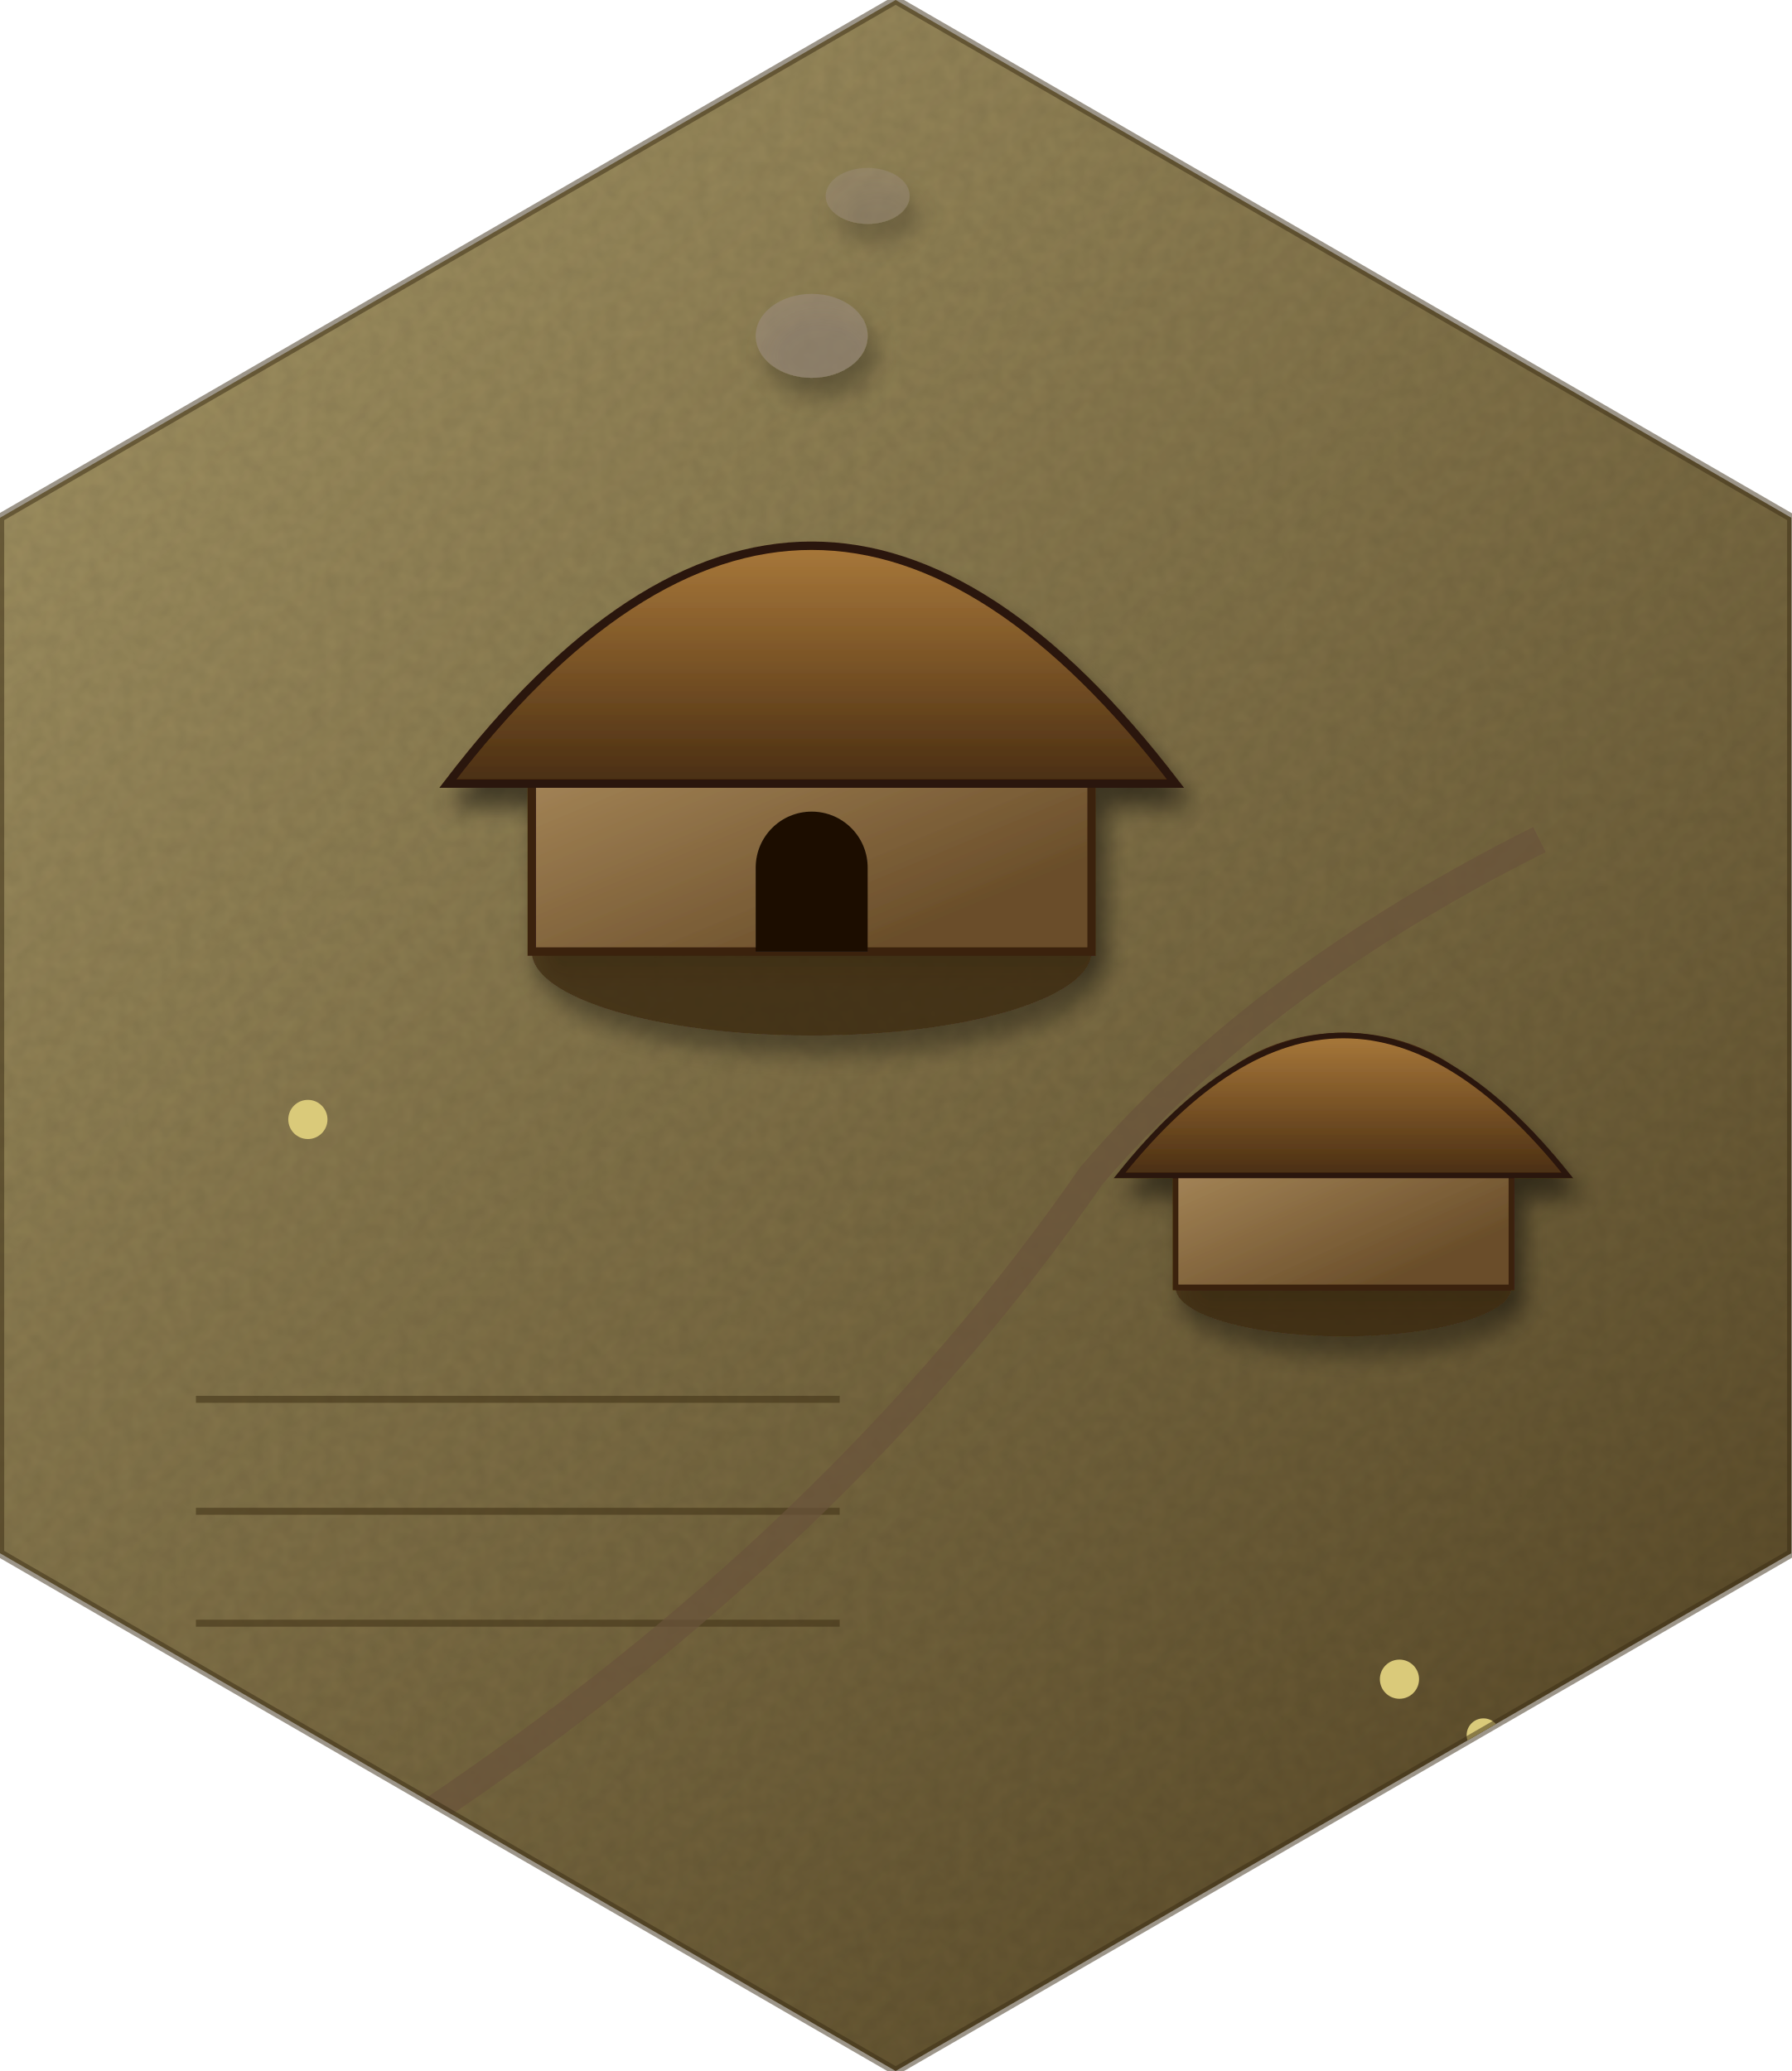
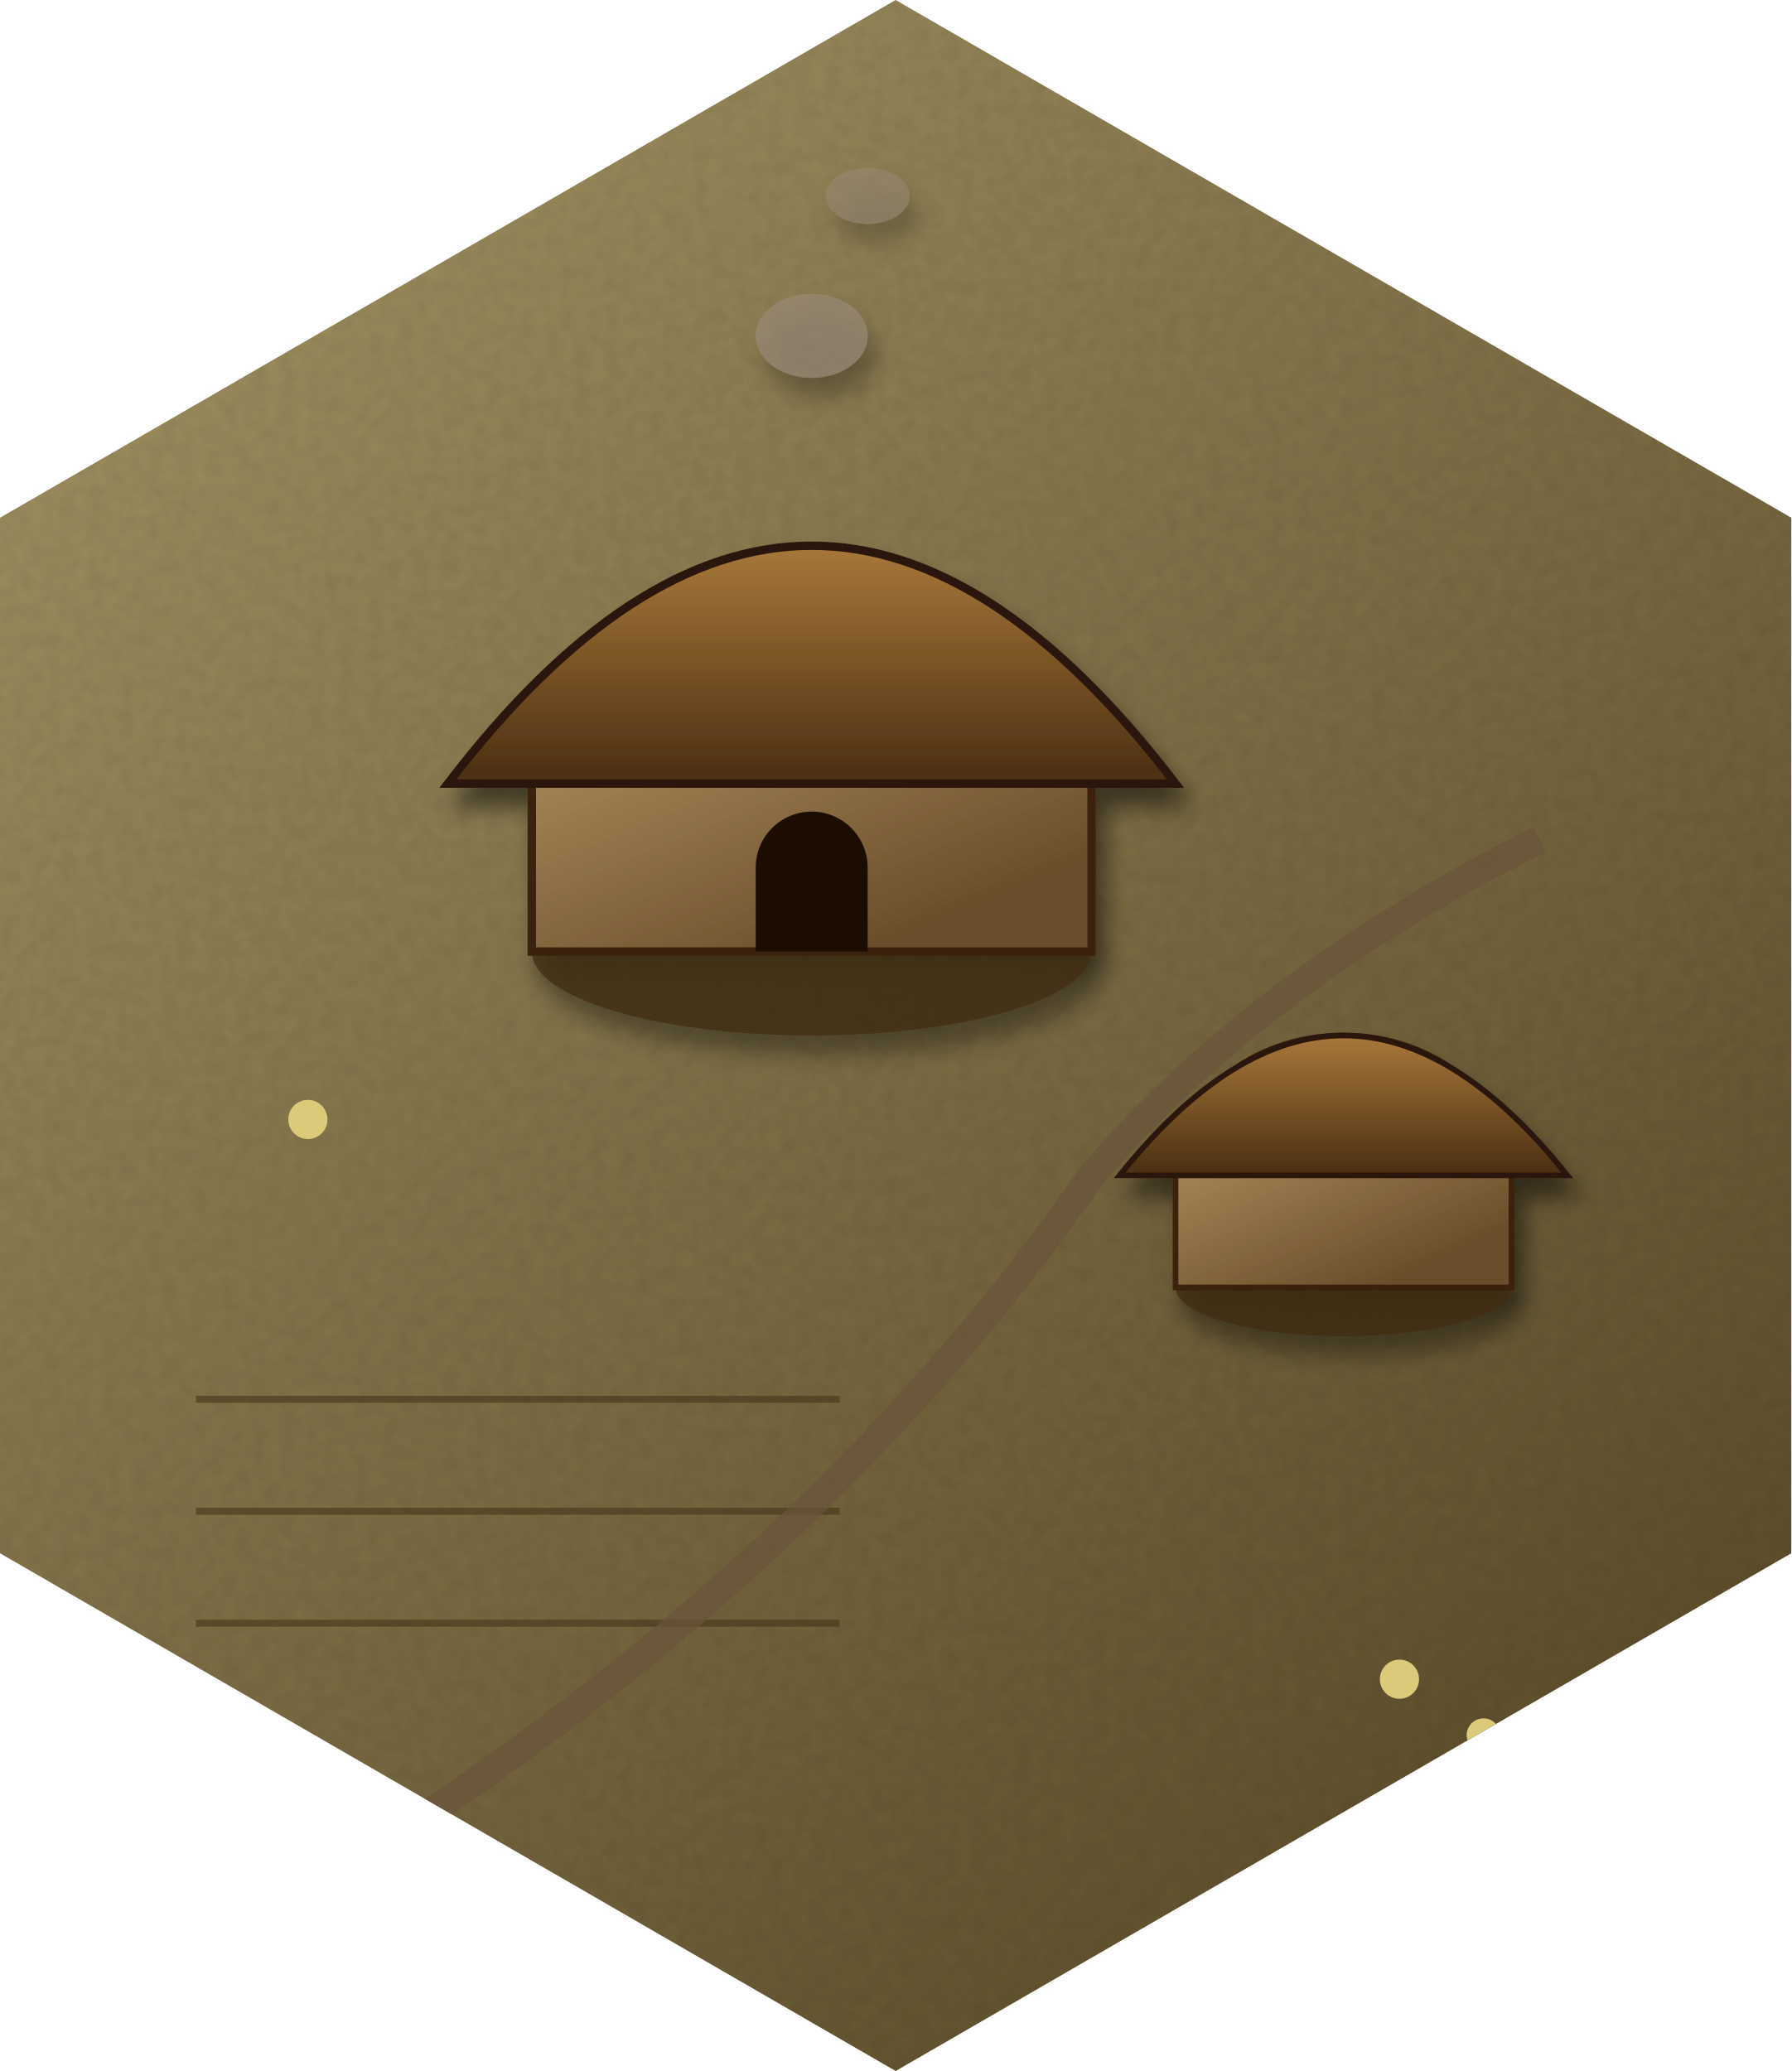
<svg xmlns="http://www.w3.org/2000/svg" viewBox="0 0 128 148" preserveAspectRatio="xMidYMid meet">
  <defs>
    <clipPath id="hex">
      <polygon points="64,0 128,37 128,111 64,148 0,111 0,37" />
    </clipPath>
    <linearGradient id="lg-base" x1="0" y1="0" x2="0.8" y2="1">
      <stop offset="0" stop-color="#a89968" />
      <stop offset="1" stop-color="#5a4a28" />
    </linearGradient>
    <linearGradient id="lg-thatch" x1="0" y1="0" x2="0" y2="1">
      <stop offset="0" stop-color="#a8783a" />
      <stop offset="1" stop-color="#4a2e12" />
    </linearGradient>
    <linearGradient id="lg-wattle" x1="0" y1="0" x2="0.6" y2="1">
      <stop offset="0" stop-color="#caa874" />
      <stop offset="1" stop-color="#6a4e2a" />
    </linearGradient>
    <filter id="nz" x="0" y="0" width="1" height="1">
      <feTurbulence type="fractalNoise" baseFrequency="0.95" numOctaves="2" seed="83" />
      <feColorMatrix values="0 0 0 0 0  0 0 0 0 0  0 0 0 0 0  0 0 0 0.2 0" />
      <feComposite in2="SourceGraphic" operator="in" />
    </filter>
    <filter id="ds" x="-30%" y="-30%" width="160%" height="160%">
      <feGaussianBlur in="SourceAlpha" stdDeviation="0.8" />
      <feOffset dx="0.7" dy="1.4" />
      <feComponentTransfer>
        <feFuncA type="linear" slope="0.5" />
      </feComponentTransfer>
      <feMerge>
        <feMergeNode />
        <feMergeNode in="SourceGraphic" />
      </feMerge>
    </filter>
  </defs>
  <g clip-path="url(#hex)">
    <rect x="0" y="0" width="128" height="148" fill="url(#lg-base)" />
    <rect x="0" y="0" width="128" height="148" fill="#3a2c14" filter="url(#nz)" opacity="0.45" />
    <g stroke="#3e3014" stroke-width="0.5" opacity="0.55" fill="none">
      <line x1="14" y1="100" x2="60" y2="100" />
      <line x1="14" y1="108" x2="60" y2="108" />
      <line x1="14" y1="116" x2="60" y2="116" />
    </g>
    <g filter="url(#ds)">
      <ellipse cx="58" cy="68" rx="20" ry="6" fill="#3a2814" opacity="0.7" />
      <path d="M 38 68 L 38 56 A 20 16 0 0 1 78 56 L 78 68 Z" fill="url(#lg-wattle)" stroke="#3a2010" stroke-width="0.6" />
      <path d="M 32 56 Q 58 22 84 56 Z" fill="url(#lg-thatch)" stroke="#2a1408" stroke-width="0.6" />
      <path d="M 54 68 L 54 62 A 4 4 0 0 1 62 62 L 62 68 Z" fill="#1a0e04" />
      <ellipse cx="58" cy="24" rx="4" ry="3" fill="#9a8d80" opacity="0.55" />
      <ellipse cx="62" cy="14" rx="3" ry="2" fill="#9a8d80" opacity="0.4" />
      <ellipse cx="96" cy="92" rx="12" ry="3.5" fill="#3a2814" opacity="0.7" />
      <path d="M 84 92 L 84 84 A 12 10 0 0 1 108 84 L 108 92 Z" fill="url(#lg-wattle)" stroke="#3a2010" stroke-width="0.4" />
      <path d="M 80 84 Q 96 64 112 84 Z" fill="url(#lg-thatch)" stroke="#2a1408" stroke-width="0.4" />
    </g>
    <path d="M 30 130 Q 60 110 78 84 Q 90 70 110 60" fill="none" stroke="#6a523a" stroke-width="2" opacity="0.7" />
    <g fill="#daca7a">
      <circle cx="100" cy="120" r="1.4" />
      <circle cx="106" cy="124" r="1.2" />
      <circle cx="22" cy="80" r="1.4" />
    </g>
  </g>
-   <polygon points="64,0 128,37 128,111 64,148 0,111 0,37" fill="none" stroke="#3a2c14" stroke-width="0.6" opacity="0.5" />
</svg>
